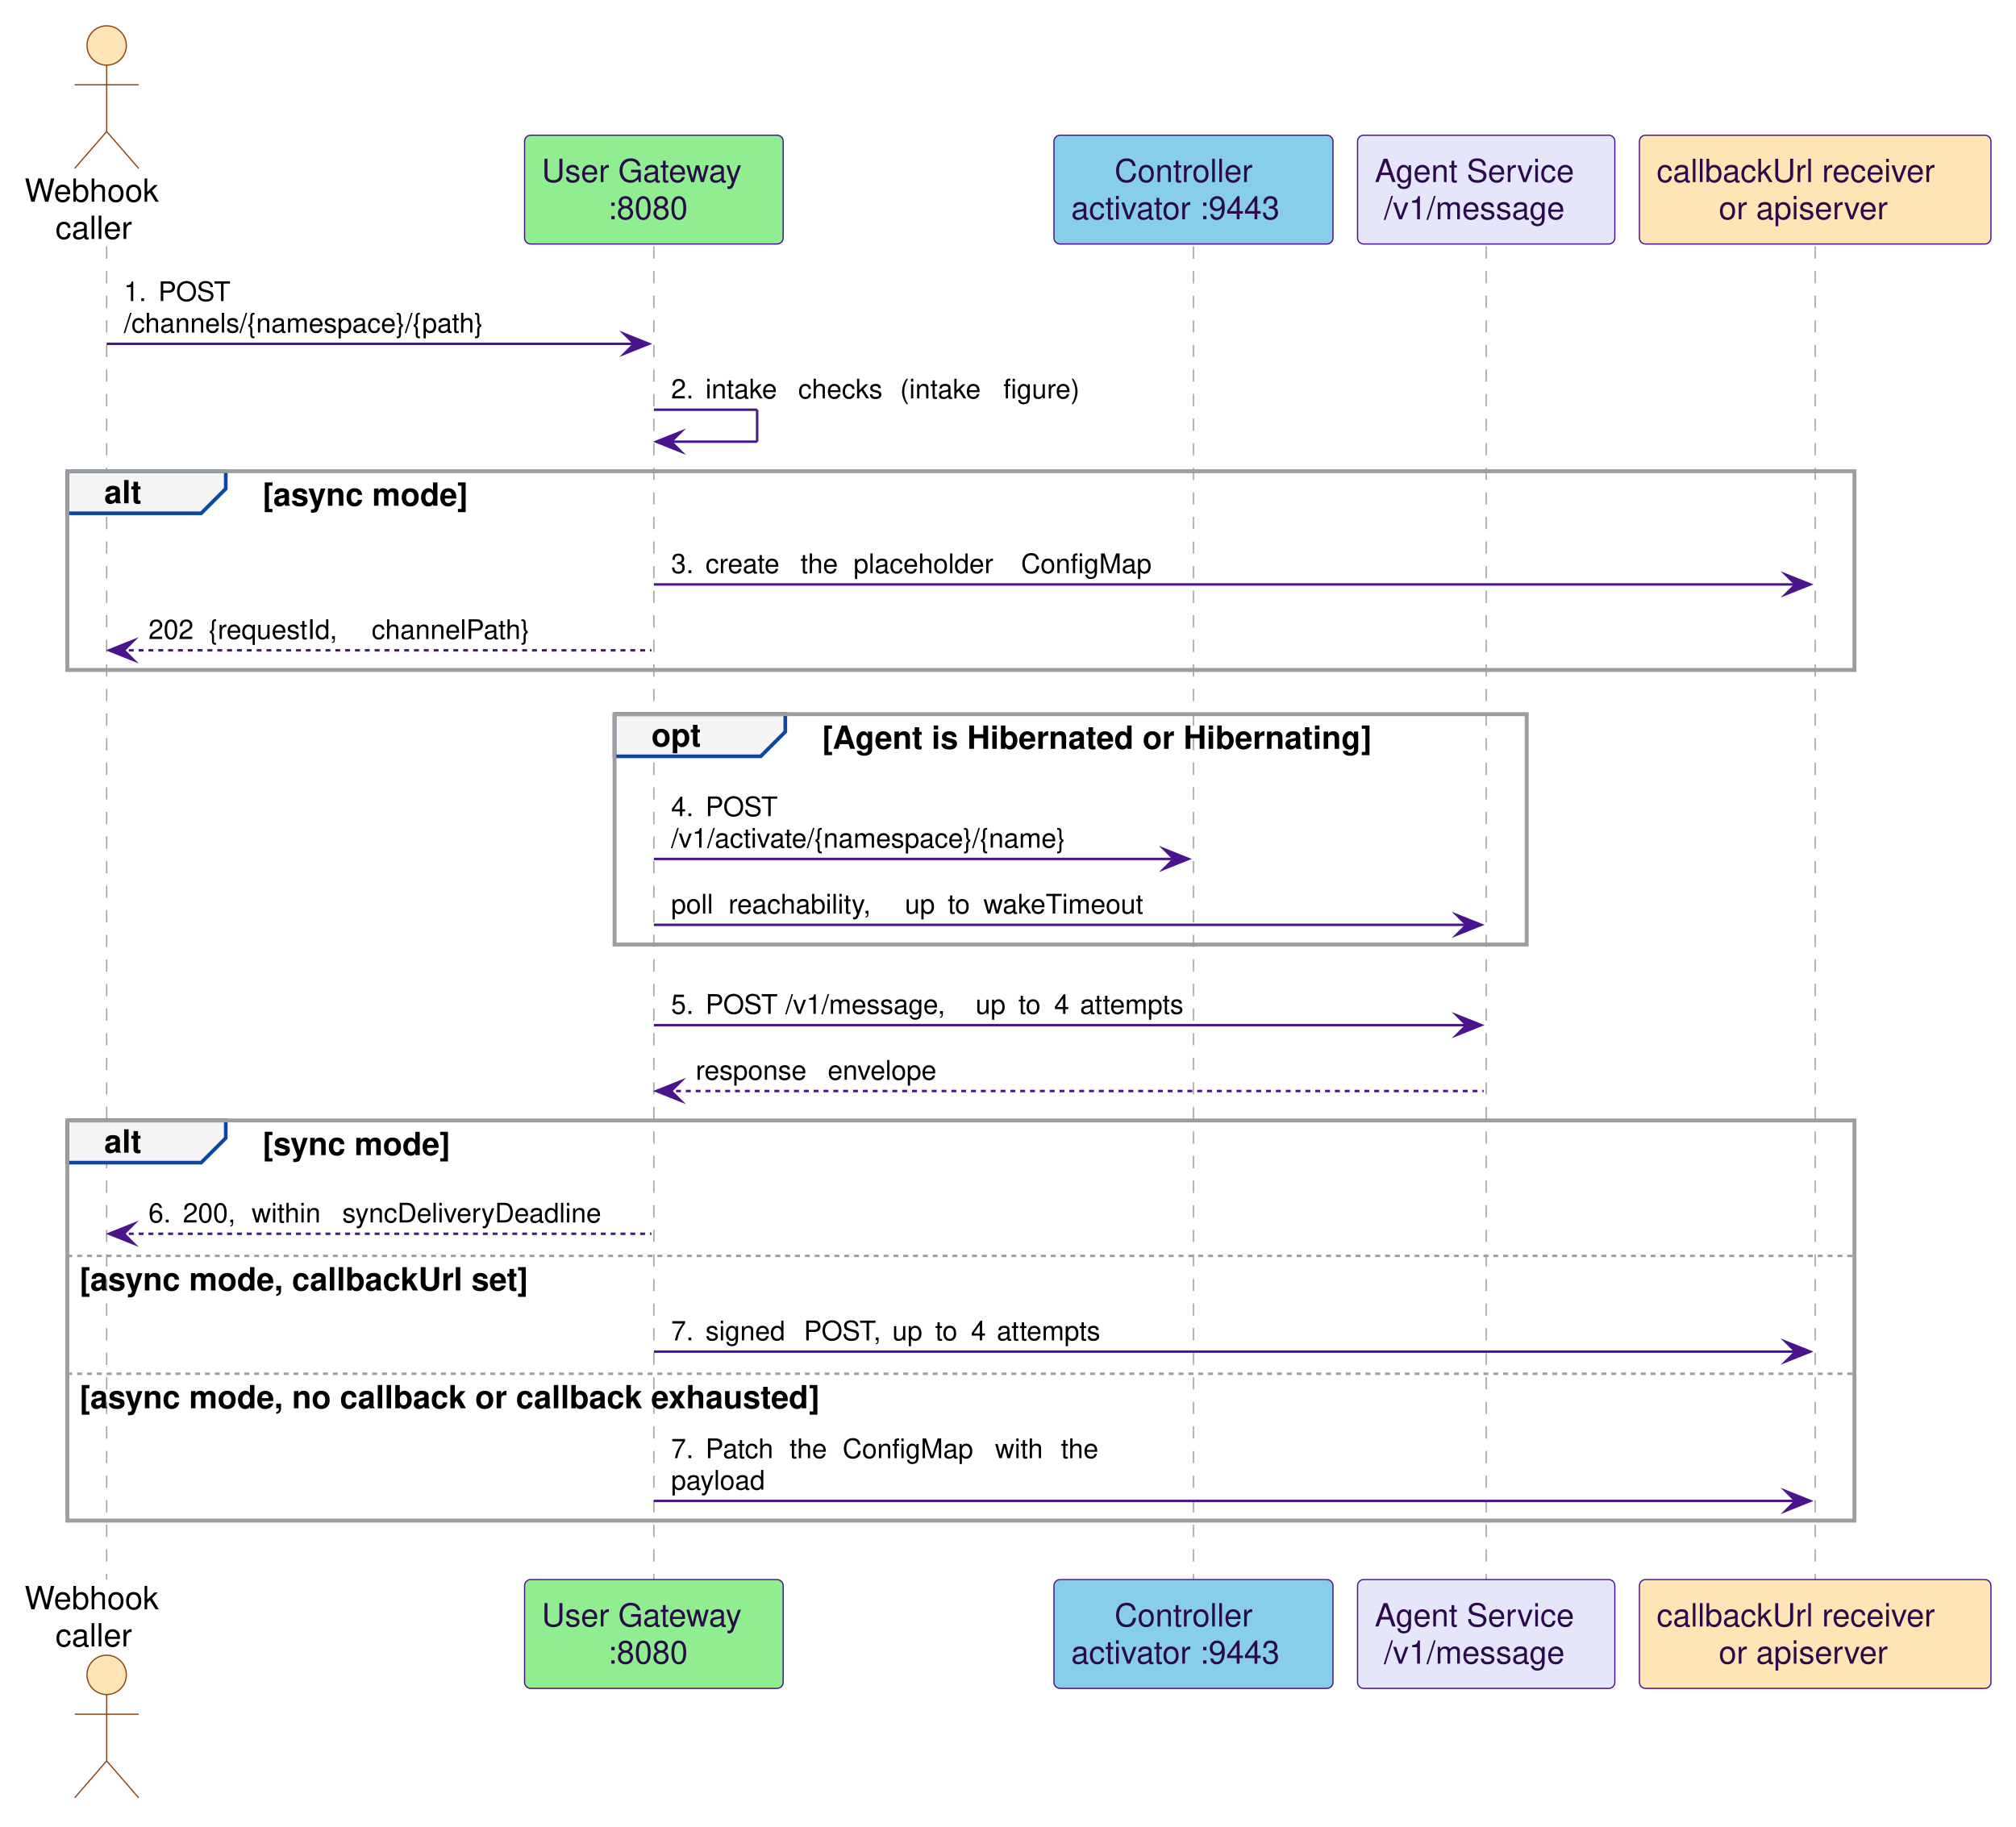
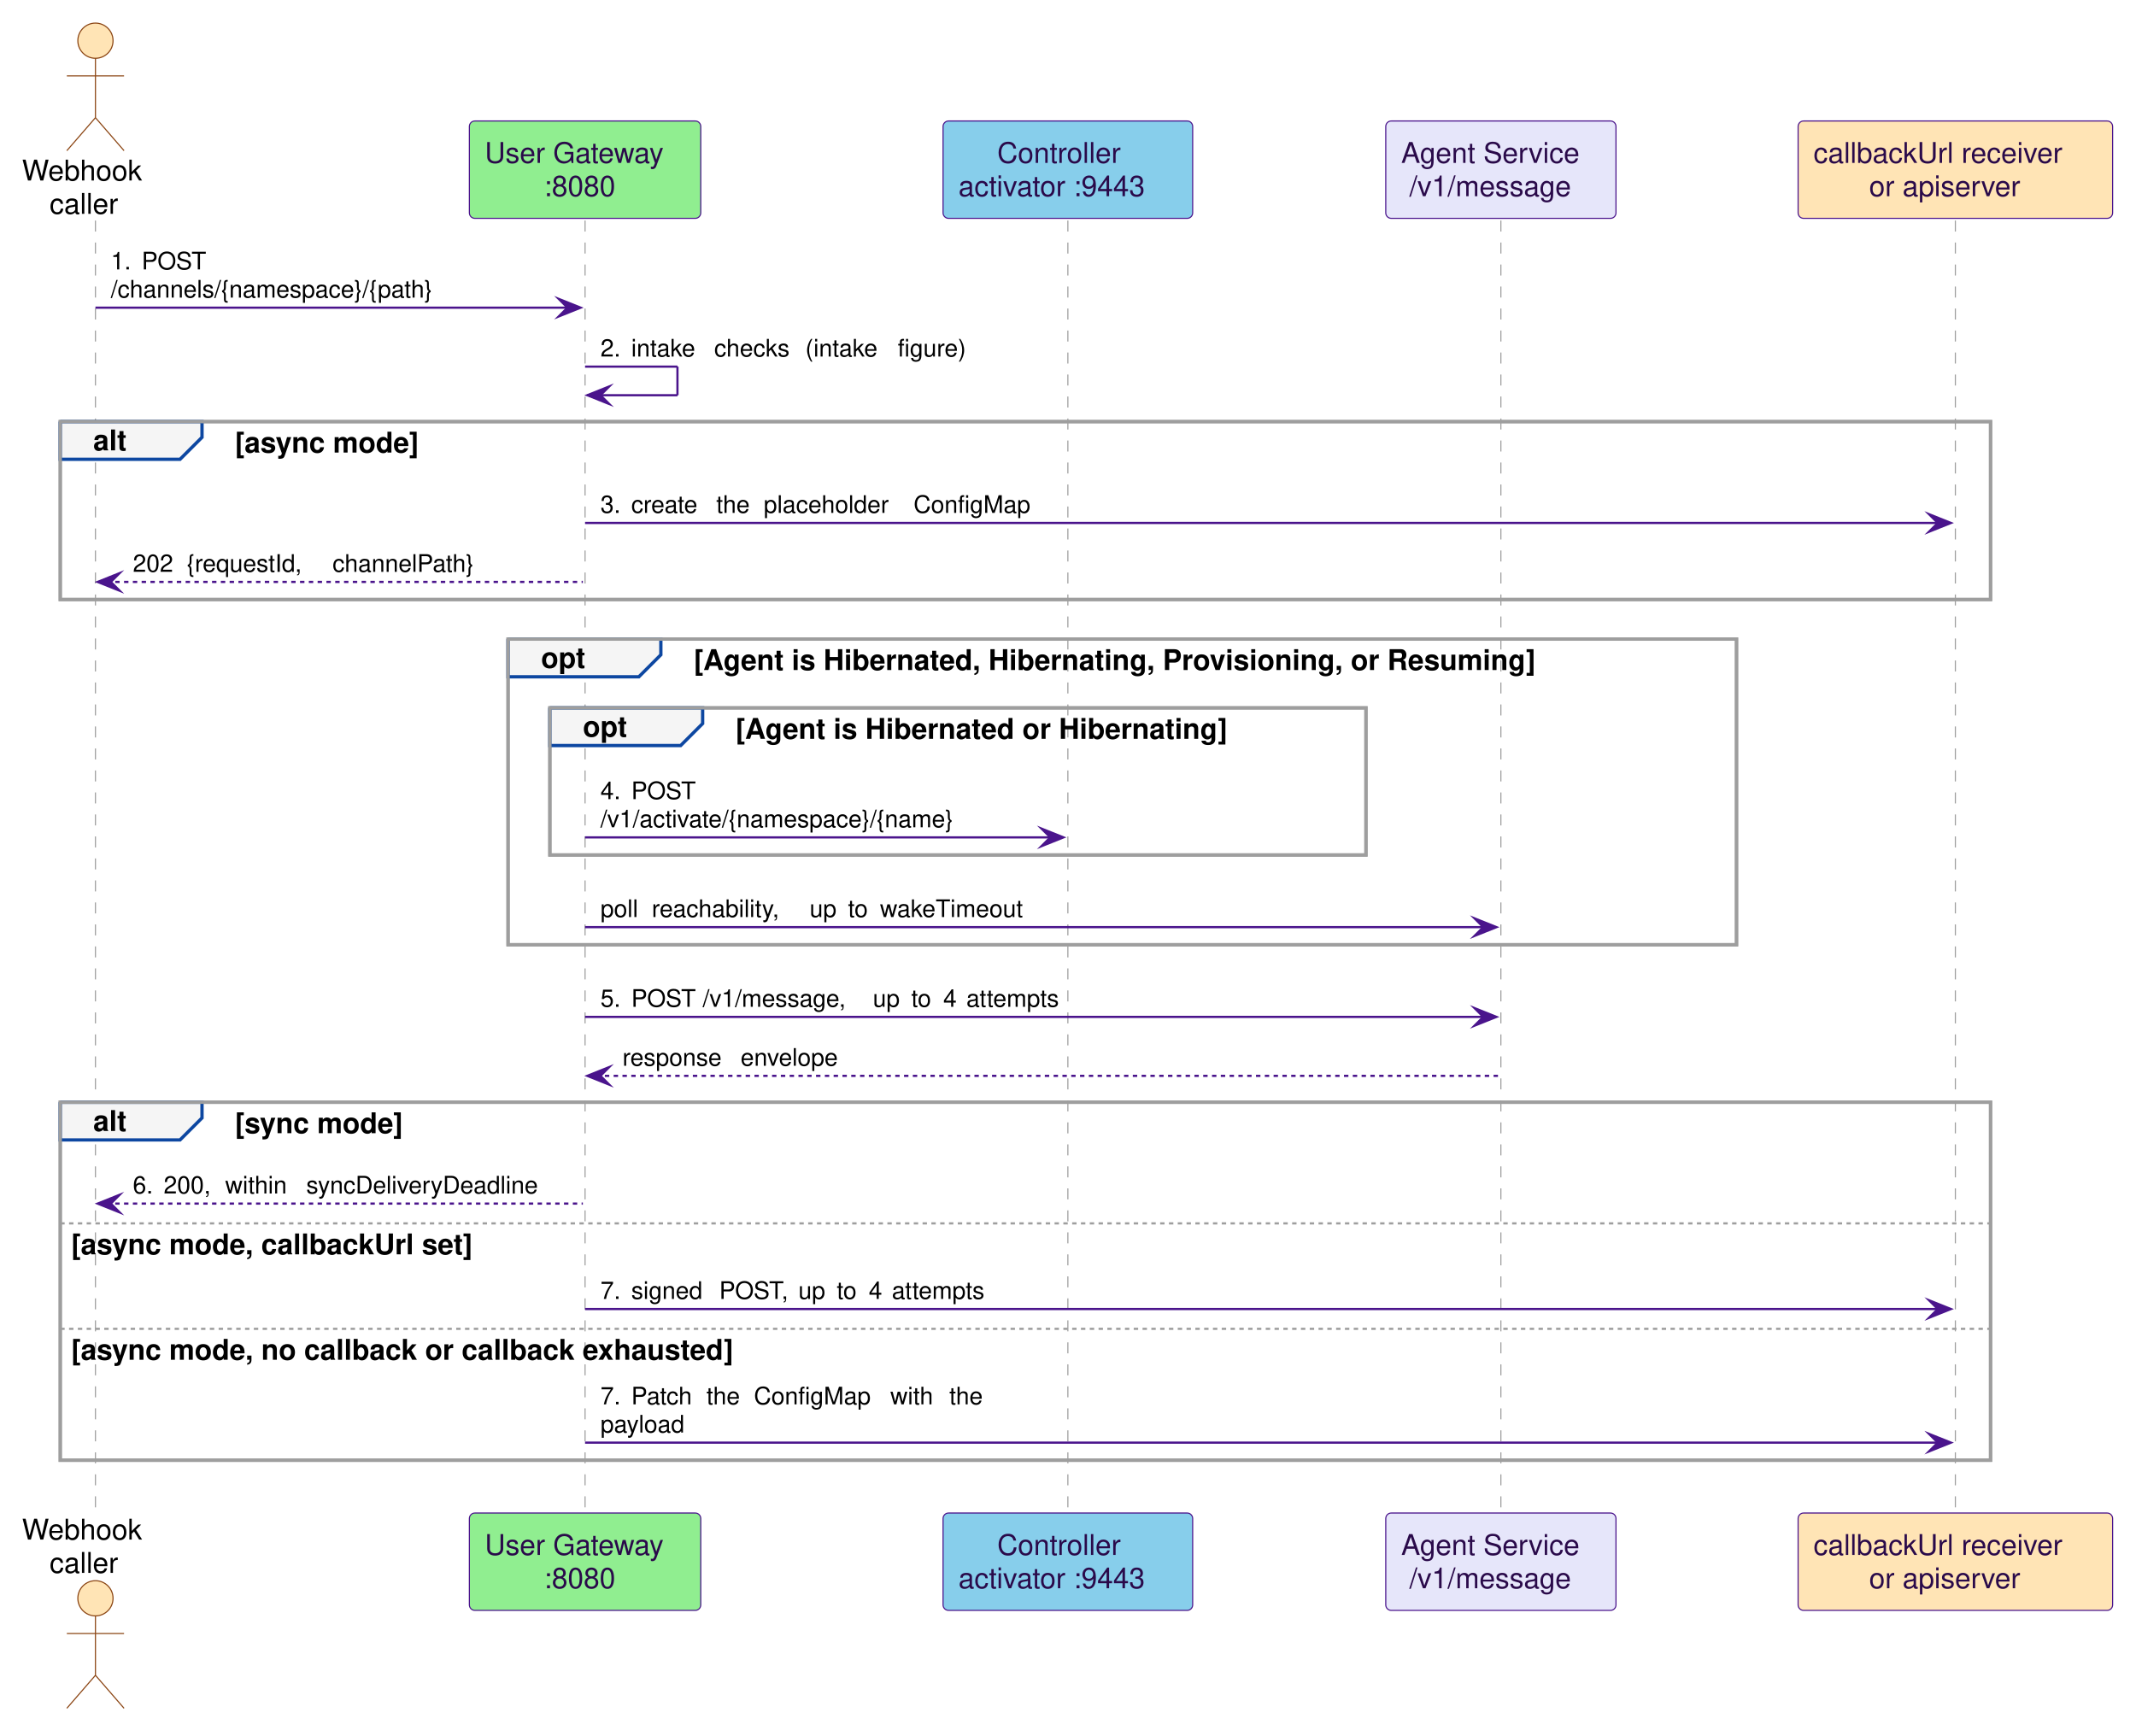
- <svg xmlns="http://www.w3.org/2000/svg" version="1.1" data-diagram-type="SEQUENCE" style="width:820px;height:743px;" width="820px" height="743px" viewBox="0 0 820 743" zoomAndPan="magnify" preserveAspectRatio="none" contentStyleType="text/css">
+ <svg xmlns="http://www.w3.org/2000/svg" version="1.1" data-diagram-type="SEQUENCE" style="width:971px;height:789px;" width="971px" height="789px" viewBox="0 0 971 789" zoomAndPan="magnify" preserveAspectRatio="none" contentStyleType="text/css">
  <defs />
  <g font-family="sans-serif" lengthAdjust="spacing">
-     <rect x="27.389" y="191.68" width="726.93" height="80.875" fill="none" style="stroke:#9E9E9E;stroke-width:1.5;" />
-     <rect x="249.964" y="290.555" width="370.988" height="93.68" fill="none" style="stroke:#9E9E9E;stroke-width:1.5;" />
-     <rect x="27.389" y="455.844" width="726.93" height="162.75" fill="none" style="stroke:#9E9E9E;stroke-width:1.5;" />
+     <rect x="27.389" y="191.68" width="877.495" height="80.875" fill="none" style="stroke:#9E9E9E;stroke-width:1.5;" />
+     <rect x="230.964" y="290.555" width="558.435" height="138.945" fill="none" style="stroke:#9E9E9E;stroke-width:1.5;" />
+     <rect x="249.964" y="321.82" width="370.988" height="66.875" fill="none" style="stroke:#9E9E9E;stroke-width:1.5;" />
+     <rect x="27.389" y="501.109" width="877.495" height="162.75" fill="none" style="stroke:#9E9E9E;stroke-width:1.5;" />
    <g>
-       <rect x="39.889" y="100.266" width="8" height="542.328" fill="#000" fill-opacity="0" />
-       <line x1="43.389" y1="100.266" x2="43.389" y2="642.594" style="stroke:#9E9E9E;stroke-width:0.5;stroke-dasharray:5,5;" />
+       <rect x="39.889" y="100.266" width="8" height="587.594" fill="#000" fill-opacity="0" />
+       <line x1="43.389" y1="100.266" x2="43.389" y2="687.859" style="stroke:#9E9E9E;stroke-width:0.5;stroke-dasharray:5,5;" />
    </g>
    <g>
-       <rect x="262.464" y="100.266" width="8" height="542.328" fill="#000" fill-opacity="0" />
-       <line x1="265.964" y1="100.266" x2="265.964" y2="642.594" style="stroke:#9E9E9E;stroke-width:0.5;stroke-dasharray:5,5;" />
+       <rect x="262.464" y="100.266" width="8" height="587.594" fill="#000" fill-opacity="0" />
+       <line x1="265.964" y1="100.266" x2="265.964" y2="687.859" style="stroke:#9E9E9E;stroke-width:0.5;stroke-dasharray:5,5;" />
    </g>
    <g>
-       <rect x="481.94" y="100.266" width="8" height="542.328" fill="#000" fill-opacity="0" />
-       <line x1="485.44" y1="100.266" x2="485.44" y2="642.594" style="stroke:#9E9E9E;stroke-width:0.5;stroke-dasharray:5,5;" />
+       <rect x="481.94" y="100.266" width="8" height="587.594" fill="#000" fill-opacity="0" />
+       <line x1="485.44" y1="100.266" x2="485.44" y2="687.859" style="stroke:#9E9E9E;stroke-width:0.5;stroke-dasharray:5,5;" />
    </g>
    <g>
-       <rect x="601.005" y="100.266" width="8" height="542.328" fill="#000" fill-opacity="0" />
-       <line x1="604.505" y1="100.266" x2="604.505" y2="642.594" style="stroke:#9E9E9E;stroke-width:0.5;stroke-dasharray:5,5;" />
+       <rect x="678.781" y="100.266" width="8" height="587.594" fill="#000" fill-opacity="0" />
+       <line x1="682.281" y1="100.266" x2="682.281" y2="687.859" style="stroke:#9E9E9E;stroke-width:0.5;stroke-dasharray:5,5;" />
    </g>
    <g>
-       <rect x="734.82" y="100.266" width="8" height="542.328" fill="#000" fill-opacity="0" />
-       <line x1="738.32" y1="100.266" x2="738.32" y2="642.594" style="stroke:#9E9E9E;stroke-width:0.5;stroke-dasharray:5,5;" />
+       <rect x="885.385" y="100.266" width="8" height="587.594" fill="#000" fill-opacity="0" />
+       <line x1="888.885" y1="100.266" x2="888.885" y2="687.859" style="stroke:#9E9E9E;stroke-width:0.5;stroke-dasharray:5,5;" />
    </g>
    <text x="10" y="82.067" fill="#000" font-size="13" textLength="60.779" font-family="Helvetica">Webhook</text>
    <text x="22.549" y="97.2" fill="#000" font-size="13" textLength="35.68" font-family="Helvetica">caller</text>
    <ellipse cx="43.389" cy="18.5" rx="8" ry="8" fill="#FFE4B5" style="stroke:#8B4513;stroke-width:0.5;" />
    <path d="M43.389,26.5 L43.389,53.5 M30.389,34.5 L56.389,34.5 M43.389,53.5 L30.389,68.5 M43.389,53.5 L56.389,68.5" style="stroke:#8B4513;stroke-width:0.5;" fill="none" />
    <rect x="213.369" y="55" width="105.19" height="44.266" fill="#90EE90" style="stroke:#4A148C;stroke-width:0.5;" rx="2.5" ry="2.5" />
    <text x="220.369" y="74.067" fill="#2A0A4A" font-size="13" textLength="91.19" font-family="Helvetica">User Gateway</text>
    <text x="247.232" y="89.2" fill="#2A0A4A" font-size="13" textLength="37.464" font-family="Helvetica">:8080</text>
    <rect x="428.703" y="55" width="113.474" height="44.266" fill="#87CEEB" style="stroke:#4A148C;stroke-width:0.5;" rx="2.5" ry="2.5" />
    <text x="453.324" y="74.067" fill="#2A0A4A" font-size="13" textLength="64.232" font-family="Helvetica">Controller</text>
    <text x="435.703" y="89.2" fill="#2A0A4A" font-size="13" textLength="99.474" font-family="Helvetica">activator :9443</text>
-     <rect x="552.177" y="55" width="104.657" height="44.266" fill="#E6E6FA" style="stroke:#4A148C;stroke-width:0.5;" rx="2.5" ry="2.5" />
-     <text x="559.177" y="74.067" fill="#2A0A4A" font-size="13" textLength="90.657" font-family="Helvetica">Agent Service</text>
-     <text x="562.931" y="89.2" fill="#2A0A4A" font-size="13" textLength="83.148" font-family="Helvetica">/v1/message</text>
-     <rect x="666.834" y="55" width="142.972" height="44.266" fill="#FFE4B5" style="stroke:#4A148C;stroke-width:0.5;" rx="2.5" ry="2.5" />
-     <text x="673.834" y="74.067" fill="#2A0A4A" font-size="13" textLength="128.972" font-family="Helvetica">callbackUrl receiver</text>
-     <text x="699.114" y="89.2" fill="#2A0A4A" font-size="13" textLength="78.413" font-family="Helvetica">or apiserver</text>
-     <text x="10" y="654.661" fill="#000" font-size="13" textLength="60.779" font-family="Helvetica">Webhook</text>
-     <text x="22.549" y="669.793" fill="#000" font-size="13" textLength="35.68" font-family="Helvetica">caller</text>
-     <ellipse cx="43.389" cy="681.359" rx="8" ry="8" fill="#FFE4B5" style="stroke:#8B4513;stroke-width:0.5;" />
-     <path d="M43.389,689.359 L43.389,716.359 M30.389,697.359 L56.389,697.359 M43.389,716.359 L30.389,731.359 M43.389,716.359 L56.389,731.359" style="stroke:#8B4513;stroke-width:0.5;" fill="none" />
-     <rect x="213.369" y="642.594" width="105.19" height="44.266" fill="#90EE90" style="stroke:#4A148C;stroke-width:0.5;" rx="2.5" ry="2.5" />
-     <text x="220.369" y="661.661" fill="#2A0A4A" font-size="13" textLength="91.19" font-family="Helvetica">User Gateway</text>
-     <text x="247.232" y="676.793" fill="#2A0A4A" font-size="13" textLength="37.464" font-family="Helvetica">:8080</text>
-     <rect x="428.703" y="642.594" width="113.474" height="44.266" fill="#87CEEB" style="stroke:#4A148C;stroke-width:0.5;" rx="2.5" ry="2.5" />
-     <text x="453.324" y="661.661" fill="#2A0A4A" font-size="13" textLength="64.232" font-family="Helvetica">Controller</text>
-     <text x="435.703" y="676.793" fill="#2A0A4A" font-size="13" textLength="99.474" font-family="Helvetica">activator :9443</text>
-     <rect x="552.177" y="642.594" width="104.657" height="44.266" fill="#E6E6FA" style="stroke:#4A148C;stroke-width:0.5;" rx="2.5" ry="2.5" />
-     <text x="559.177" y="661.661" fill="#2A0A4A" font-size="13" textLength="90.657" font-family="Helvetica">Agent Service</text>
-     <text x="562.931" y="676.793" fill="#2A0A4A" font-size="13" textLength="83.148" font-family="Helvetica">/v1/message</text>
-     <rect x="666.834" y="642.594" width="142.972" height="44.266" fill="#FFE4B5" style="stroke:#4A148C;stroke-width:0.5;" rx="2.5" ry="2.5" />
-     <text x="673.834" y="661.661" fill="#2A0A4A" font-size="13" textLength="128.972" font-family="Helvetica">callbackUrl receiver</text>
-     <text x="699.114" y="676.793" fill="#2A0A4A" font-size="13" textLength="78.413" font-family="Helvetica">or apiserver</text>
+     <rect x="629.952" y="55" width="104.657" height="44.266" fill="#E6E6FA" style="stroke:#4A148C;stroke-width:0.5;" rx="2.5" ry="2.5" />
+     <text x="636.952" y="74.067" fill="#2A0A4A" font-size="13" textLength="90.657" font-family="Helvetica">Agent Service</text>
+     <text x="640.707" y="89.2" fill="#2A0A4A" font-size="13" textLength="83.148" font-family="Helvetica">/v1/message</text>
+     <rect x="817.399" y="55" width="142.972" height="44.266" fill="#FFE4B5" style="stroke:#4A148C;stroke-width:0.5;" rx="2.5" ry="2.5" />
+     <text x="824.399" y="74.067" fill="#2A0A4A" font-size="13" textLength="128.972" font-family="Helvetica">callbackUrl receiver</text>
+     <text x="849.678" y="89.2" fill="#2A0A4A" font-size="13" textLength="78.413" font-family="Helvetica">or apiserver</text>
+     <text x="10" y="699.926" fill="#000" font-size="13" textLength="60.779" font-family="Helvetica">Webhook</text>
+     <text x="22.549" y="715.059" fill="#000" font-size="13" textLength="35.68" font-family="Helvetica">caller</text>
+     <ellipse cx="43.389" cy="726.625" rx="8" ry="8" fill="#FFE4B5" style="stroke:#8B4513;stroke-width:0.5;" />
+     <path d="M43.389,734.625 L43.389,761.625 M30.389,742.625 L56.389,742.625 M43.389,761.625 L30.389,776.625 M43.389,761.625 L56.389,776.625" style="stroke:#8B4513;stroke-width:0.5;" fill="none" />
+     <rect x="213.369" y="687.859" width="105.19" height="44.266" fill="#90EE90" style="stroke:#4A148C;stroke-width:0.5;" rx="2.5" ry="2.5" />
+     <text x="220.369" y="706.926" fill="#2A0A4A" font-size="13" textLength="91.19" font-family="Helvetica">User Gateway</text>
+     <text x="247.232" y="722.059" fill="#2A0A4A" font-size="13" textLength="37.464" font-family="Helvetica">:8080</text>
+     <rect x="428.703" y="687.859" width="113.474" height="44.266" fill="#87CEEB" style="stroke:#4A148C;stroke-width:0.5;" rx="2.5" ry="2.5" />
+     <text x="453.324" y="706.926" fill="#2A0A4A" font-size="13" textLength="64.232" font-family="Helvetica">Controller</text>
+     <text x="435.703" y="722.059" fill="#2A0A4A" font-size="13" textLength="99.474" font-family="Helvetica">activator :9443</text>
+     <rect x="629.952" y="687.859" width="104.657" height="44.266" fill="#E6E6FA" style="stroke:#4A148C;stroke-width:0.5;" rx="2.5" ry="2.5" />
+     <text x="636.952" y="706.926" fill="#2A0A4A" font-size="13" textLength="90.657" font-family="Helvetica">Agent Service</text>
+     <text x="640.707" y="722.059" fill="#2A0A4A" font-size="13" textLength="83.148" font-family="Helvetica">/v1/message</text>
+     <rect x="817.399" y="687.859" width="142.972" height="44.266" fill="#FFE4B5" style="stroke:#4A148C;stroke-width:0.5;" rx="2.5" ry="2.5" />
+     <text x="824.399" y="706.926" fill="#2A0A4A" font-size="13" textLength="128.972" font-family="Helvetica">callbackUrl receiver</text>
+     <text x="849.678" y="722.059" fill="#2A0A4A" font-size="13" textLength="78.413" font-family="Helvetica">or apiserver</text>
    <polygon points="253.964,135.875,263.964,139.875,253.964,143.875,257.964,139.875" fill="#4A148C" style="stroke:#4A148C;stroke-width:1;stroke-linejoin:miter;stroke-miterlimit:10;" />
    <line x1="43.389" y1="139.875" x2="259.964" y2="139.875" style="stroke:#4A148C;stroke-width:1;" />
    <text x="50.389" y="122.476" fill="#000" font-size="11" textLength="10.495" font-family="Helvetica">1.</text>
    <text x="60.885" y="122.476" fill="#000" font-size="11" font-family="Helvetica"> </text>
    <text x="64.381" y="122.476" fill="#000" font-size="11" textLength="28.993" font-family="Helvetica">POST</text>
    <text x="50.389" y="135.281" fill="#000" font-size="11" textLength="176.843" font-family="Helvetica">/channels/{namespace}/{path}</text>
    <line x1="265.964" y1="166.68" x2="307.964" y2="166.68" style="stroke:#4A148C;stroke-width:1;" />
    <line x1="307.964" y1="166.68" x2="307.964" y2="179.68" style="stroke:#4A148C;stroke-width:1;" />
    <line x1="266.964" y1="179.68" x2="307.964" y2="179.68" style="stroke:#4A148C;stroke-width:1;" />
    <polygon points="276.964,175.68,266.964,179.68,276.964,183.68,272.964,179.68" fill="#4A148C" style="stroke:#4A148C;stroke-width:1;stroke-linejoin:miter;stroke-miterlimit:10;" />
    <text x="272.964" y="162.085" fill="#000" font-size="11" textLength="10.495" font-family="Helvetica">2.</text>
    <text x="283.459" y="162.085" fill="#000" font-size="11" font-family="Helvetica"> </text>
    <text x="286.956" y="162.085" fill="#000" font-size="11" textLength="34.219" font-family="Helvetica">intake</text>
    <text x="321.175" y="162.085" fill="#000" font-size="11" font-family="Helvetica"> </text>
    <text x="324.672" y="162.085" fill="#000" font-size="11" textLength="37.936" font-family="Helvetica">checks</text>
    <text x="362.608" y="162.085" fill="#000" font-size="11" font-family="Helvetica"> </text>
    <text x="366.104" y="162.085" fill="#000" font-size="11" textLength="38.511" font-family="Helvetica">(intake</text>
    <text x="404.615" y="162.085" fill="#000" font-size="11" font-family="Helvetica"> </text>
    <text x="408.112" y="162.085" fill="#000" font-size="11" textLength="36.464" font-family="Helvetica">figure)</text>
    <path d="M27.389,191.68 L91.832,191.68 L91.832,198.813 L81.832,208.813 L27.389,208.813 L27.389,191.68" style="stroke:#0D47A1;stroke-width:1.5;" fill="#F5F5F5" />
-     <rect x="27.389" y="191.68" width="726.93" height="80.875" fill="none" style="stroke:#9E9E9E;stroke-width:1.5;" />
+     <rect x="27.389" y="191.68" width="877.495" height="80.875" fill="none" style="stroke:#9E9E9E;stroke-width:1.5;" />
    <text x="42.389" y="204.747" fill="#000" font-size="13" textLength="19.443" font-weight="700" font-family="Helvetica">alt</text>
    <text x="106.832" y="205.747" fill="#000" font-size="13" textLength="98.954" font-weight="700" font-family="Helvetica">[async mode]</text>
-     <polygon points="726.32,233.75,736.32,237.75,726.32,241.75,730.32,237.75" fill="#4A148C" style="stroke:#4A148C;stroke-width:1;stroke-linejoin:miter;stroke-miterlimit:10;" />
-     <line x1="265.964" y1="237.75" x2="732.32" y2="237.75" style="stroke:#4A148C;stroke-width:1;" />
+     <polygon points="876.885,233.75,886.885,237.75,876.885,241.75,880.885,237.75" fill="#4A148C" style="stroke:#4A148C;stroke-width:1;stroke-linejoin:miter;stroke-miterlimit:10;" />
+     <line x1="265.964" y1="237.75" x2="882.885" y2="237.75" style="stroke:#4A148C;stroke-width:1;" />
    <text x="272.964" y="233.156" fill="#000" font-size="11" textLength="10.495" font-family="Helvetica">3.</text>
    <text x="283.459" y="233.156" fill="#000" font-size="11" font-family="Helvetica"> </text>
    <text x="286.956" y="233.156" fill="#000" font-size="11" textLength="35.159" font-family="Helvetica">create</text>
    <text x="322.115" y="233.156" fill="#000" font-size="11" font-family="Helvetica"> </text>
    <text x="325.612" y="233.156" fill="#000" font-size="11" textLength="18.052" font-family="Helvetica">the</text>
    <text x="343.664" y="233.156" fill="#000" font-size="11" font-family="Helvetica"> </text>
    <text x="347.16" y="233.156" fill="#000" font-size="11" textLength="64.625" font-family="Helvetica">placeholder</text>
    <text x="411.785" y="233.156" fill="#000" font-size="11" font-family="Helvetica"> </text>
    <text x="415.282" y="233.156" fill="#000" font-size="11" textLength="58.507" font-family="Helvetica">ConfigMap</text>
    <polygon points="54.389,260.555,44.389,264.555,54.389,268.555,50.389,264.555" fill="#4A148C" style="stroke:#4A148C;stroke-width:1;stroke-linejoin:miter;stroke-miterlimit:10;" />
    <line x1="48.389" y1="264.555" x2="264.964" y2="264.555" style="stroke:#4A148C;stroke-width:1;stroke-dasharray:2,2;" />
    <text x="60.389" y="259.96" fill="#000" font-size="11" textLength="20.996" font-family="Helvetica">202</text>
    <text x="81.385" y="259.96" fill="#000" font-size="11" font-family="Helvetica"> </text>
    <text x="84.882" y="259.96" fill="#000" font-size="11" textLength="62.777" font-family="Helvetica">{requestId,</text>
    <text x="147.659" y="259.96" fill="#000" font-size="11" font-family="Helvetica"> </text>
    <text x="151.156" y="259.96" fill="#000" font-size="11" textLength="75.185" font-family="Helvetica">channelPath}</text>
-     <path d="M249.964,290.555 L319.415,290.555 L319.415,297.688 L309.415,307.688 L249.964,307.688 L249.964,290.555" style="stroke:#0D47A1;stroke-width:1.5;" fill="#F5F5F5" />
-     <rect x="249.964" y="290.555" width="370.988" height="93.68" fill="none" style="stroke:#9E9E9E;stroke-width:1.5;" />
-     <text x="264.964" y="303.622" fill="#000" font-size="13" textLength="24.451" font-weight="700" font-family="Helvetica">opt</text>
-     <text x="334.415" y="304.622" fill="#000" font-size="13" textLength="270.537" font-weight="700" font-family="Helvetica">[Agent is Hibernated or Hibernating]</text>
-     <polygon points="473.44,345.43,483.44,349.43,473.44,353.43,477.44,349.43" fill="#4A148C" style="stroke:#4A148C;stroke-width:1;stroke-linejoin:miter;stroke-miterlimit:10;" />
-     <line x1="265.964" y1="349.43" x2="479.44" y2="349.43" style="stroke:#4A148C;stroke-width:1;" />
-     <text x="272.964" y="332.031" fill="#000" font-size="11" textLength="10.495" font-family="Helvetica">4.</text>
-     <text x="283.459" y="332.031" fill="#000" font-size="11" font-family="Helvetica"> </text>
-     <text x="286.956" y="332.031" fill="#000" font-size="11" textLength="28.993" font-family="Helvetica">POST</text>
-     <text x="272.964" y="344.835" fill="#000" font-size="11" textLength="195.476" font-family="Helvetica">/v1/activate/{namespace}/{name}</text>
-     <polygon points="592.505,372.234,602.505,376.234,592.505,380.234,596.505,376.234" fill="#4A148C" style="stroke:#4A148C;stroke-width:1;stroke-linejoin:miter;stroke-miterlimit:10;" />
-     <line x1="265.964" y1="376.234" x2="598.505" y2="376.234" style="stroke:#4A148C;stroke-width:1;" />
-     <text x="272.964" y="371.64" fill="#000" font-size="11" textLength="19.825" font-family="Helvetica">poll</text>
-     <text x="292.789" y="371.64" fill="#000" font-size="11" font-family="Helvetica"> </text>
-     <text x="296.285" y="371.64" fill="#000" font-size="11" textLength="68.261" font-family="Helvetica">reachability,</text>
-     <text x="364.547" y="371.64" fill="#000" font-size="11" font-family="Helvetica"> </text>
-     <text x="368.043" y="371.64" fill="#000" font-size="11" textLength="13.954" font-family="Helvetica">up</text>
-     <text x="381.997" y="371.64" fill="#000" font-size="11" font-family="Helvetica"> </text>
-     <text x="385.494" y="371.64" fill="#000" font-size="11" textLength="11.043" font-family="Helvetica">to</text>
-     <text x="396.537" y="371.64" fill="#000" font-size="11" font-family="Helvetica"> </text>
-     <text x="400.033" y="371.64" fill="#000" font-size="11" textLength="74.148" font-family="Helvetica">wakeTimeout</text>
-     <polygon points="592.505,413.039,602.505,417.039,592.505,421.039,596.505,417.039" fill="#4A148C" style="stroke:#4A148C;stroke-width:1;stroke-linejoin:miter;stroke-miterlimit:10;" />
-     <line x1="265.964" y1="417.039" x2="598.505" y2="417.039" style="stroke:#4A148C;stroke-width:1;" />
-     <text x="272.964" y="412.445" fill="#000" font-size="11" textLength="10.495" font-family="Helvetica">5.</text>
-     <text x="283.459" y="412.445" fill="#000" font-size="11" font-family="Helvetica"> </text>
-     <text x="286.956" y="412.445" fill="#000" font-size="11" textLength="28.993" font-family="Helvetica">POST</text>
-     <text x="315.949" y="412.445" fill="#000" font-size="11" font-family="Helvetica"> </text>
-     <text x="319.446" y="412.445" fill="#000" font-size="11" textLength="73.853" font-family="Helvetica">/v1/message,</text>
-     <text x="393.298" y="412.445" fill="#000" font-size="11" font-family="Helvetica"> </text>
-     <text x="396.795" y="412.445" fill="#000" font-size="11" textLength="13.954" font-family="Helvetica">up</text>
-     <text x="410.749" y="412.445" fill="#000" font-size="11" font-family="Helvetica"> </text>
-     <text x="414.245" y="412.445" fill="#000" font-size="11" textLength="11.043" font-family="Helvetica">to</text>
-     <text x="425.288" y="412.445" fill="#000" font-size="11" font-family="Helvetica"> </text>
-     <text x="428.785" y="412.445" fill="#000" font-size="11" font-family="Helvetica">4</text>
-     <text x="435.783" y="412.445" fill="#000" font-size="11" font-family="Helvetica"> </text>
-     <text x="439.28" y="412.445" fill="#000" font-size="11" textLength="49.876" font-family="Helvetica">attempts</text>
-     <polygon points="276.964,439.844,266.964,443.844,276.964,447.844,272.964,443.844" fill="#4A148C" style="stroke:#4A148C;stroke-width:1;stroke-linejoin:miter;stroke-miterlimit:10;" />
-     <line x1="270.964" y1="443.844" x2="603.505" y2="443.844" style="stroke:#4A148C;stroke-width:1;stroke-dasharray:2,2;" />
-     <text x="282.964" y="439.25" fill="#000" font-size="11" textLength="50.204" font-family="Helvetica">response</text>
-     <text x="333.168" y="439.25" fill="#000" font-size="11" font-family="Helvetica"> </text>
-     <text x="336.664" y="439.25" fill="#000" font-size="11" textLength="50.553" font-family="Helvetica">envelope</text>
-     <path d="M27.389,455.844 L91.832,455.844 L91.832,462.977 L81.832,472.977 L27.389,472.977 L27.389,455.844" style="stroke:#0D47A1;stroke-width:1.5;" fill="#F5F5F5" />
-     <rect x="27.389" y="455.844" width="726.93" height="162.75" fill="none" style="stroke:#9E9E9E;stroke-width:1.5;" />
-     <text x="42.389" y="468.911" fill="#000" font-size="13" textLength="19.443" font-weight="700" font-family="Helvetica">alt</text>
-     <text x="106.832" y="469.911" fill="#000" font-size="13" textLength="90.181" font-weight="700" font-family="Helvetica">[sync mode]</text>
-     <polygon points="54.389,497.914,44.389,501.914,54.389,505.914,50.389,501.914" fill="#4A148C" style="stroke:#4A148C;stroke-width:1;stroke-linejoin:miter;stroke-miterlimit:10;" />
-     <line x1="48.389" y1="501.914" x2="264.964" y2="501.914" style="stroke:#4A148C;stroke-width:1;stroke-dasharray:2,2;" />
-     <text x="60.389" y="497.32" fill="#000" font-size="11" textLength="10.495" font-family="Helvetica">6.</text>
-     <text x="70.885" y="497.32" fill="#000" font-size="11" font-family="Helvetica"> </text>
-     <text x="74.381" y="497.32" fill="#000" font-size="11" textLength="24.492" font-family="Helvetica">200,</text>
-     <text x="98.873" y="497.32" fill="#000" font-size="11" font-family="Helvetica"> </text>
-     <text x="102.37" y="497.32" fill="#000" font-size="11" textLength="33.365" font-family="Helvetica">within</text>
-     <text x="135.735" y="497.32" fill="#000" font-size="11" font-family="Helvetica"> </text>
-     <text x="139.232" y="497.32" fill="#000" font-size="11" textLength="119.732" font-family="Helvetica">syncDeliveryDeadline</text>
-     <line x1="27.389" y1="510.914" x2="754.32" y2="510.914" style="stroke:#9E9E9E;stroke-width:1;stroke-dasharray:2,2;" />
-     <text x="32.389" y="524.981" fill="#000" font-size="13" textLength="216.957" font-weight="700" font-family="Helvetica">[async mode, callbackUrl set]</text>
-     <polygon points="726.32,545.852,736.32,549.852,726.32,553.852,730.32,549.852" fill="#4A148C" style="stroke:#4A148C;stroke-width:1;stroke-linejoin:miter;stroke-miterlimit:10;" />
-     <line x1="265.964" y1="549.852" x2="732.32" y2="549.852" style="stroke:#4A148C;stroke-width:1;" />
-     <text x="272.964" y="545.257" fill="#000" font-size="11" textLength="10.495" font-family="Helvetica">7.</text>
-     <text x="283.459" y="545.257" fill="#000" font-size="11" font-family="Helvetica"> </text>
-     <text x="286.956" y="545.257" fill="#000" font-size="11" textLength="36.491" font-family="Helvetica">signed</text>
-     <text x="323.447" y="545.257" fill="#000" font-size="11" font-family="Helvetica"> </text>
-     <text x="326.944" y="545.257" fill="#000" font-size="11" textLength="32.49" font-family="Helvetica">POST,</text>
-     <text x="359.433" y="545.257" fill="#000" font-size="11" font-family="Helvetica"> </text>
-     <text x="362.93" y="545.257" fill="#000" font-size="11" textLength="13.954" font-family="Helvetica">up</text>
-     <text x="376.884" y="545.257" fill="#000" font-size="11" font-family="Helvetica"> </text>
-     <text x="380.381" y="545.257" fill="#000" font-size="11" textLength="11.043" font-family="Helvetica">to</text>
-     <text x="391.424" y="545.257" fill="#000" font-size="11" font-family="Helvetica"> </text>
-     <text x="394.92" y="545.257" fill="#000" font-size="11" font-family="Helvetica">4</text>
-     <text x="401.919" y="545.257" fill="#000" font-size="11" font-family="Helvetica"> </text>
-     <text x="405.415" y="545.257" fill="#000" font-size="11" textLength="49.876" font-family="Helvetica">attempts</text>
-     <line x1="27.389" y1="558.852" x2="754.32" y2="558.852" style="stroke:#9E9E9E;stroke-width:1;stroke-dasharray:2,2;" />
-     <text x="32.389" y="572.918" fill="#000" font-size="13" textLength="356.25" font-weight="700" font-family="Helvetica">[async mode, no callback or callback exhausted]</text>
-     <polygon points="726.32,606.594,736.32,610.594,726.32,614.594,730.32,610.594" fill="#4A148C" style="stroke:#4A148C;stroke-width:1;stroke-linejoin:miter;stroke-miterlimit:10;" />
-     <line x1="265.964" y1="610.594" x2="732.32" y2="610.594" style="stroke:#4A148C;stroke-width:1;" />
-     <text x="272.964" y="593.195" fill="#000" font-size="11" textLength="10.495" font-family="Helvetica">7.</text>
-     <text x="283.459" y="593.195" fill="#000" font-size="11" font-family="Helvetica"> </text>
-     <text x="286.956" y="593.195" fill="#000" font-size="11" textLength="30.707" font-family="Helvetica">Patch</text>
-     <text x="317.662" y="593.195" fill="#000" font-size="11" font-family="Helvetica"> </text>
-     <text x="321.159" y="593.195" fill="#000" font-size="11" textLength="18.052" font-family="Helvetica">the</text>
-     <text x="339.211" y="593.195" fill="#000" font-size="11" font-family="Helvetica"> </text>
-     <text x="342.708" y="593.195" fill="#000" font-size="11" textLength="58.507" font-family="Helvetica">ConfigMap</text>
-     <text x="401.215" y="593.195" fill="#000" font-size="11" font-family="Helvetica"> </text>
-     <text x="404.712" y="593.195" fill="#000" font-size="11" textLength="23.337" font-family="Helvetica">with</text>
-     <text x="428.049" y="593.195" fill="#000" font-size="11" font-family="Helvetica"> </text>
-     <text x="431.546" y="593.195" fill="#000" font-size="11" textLength="18.052" font-family="Helvetica">the</text>
-     <text x="272.964" y="606" fill="#000" font-size="11" textLength="43.742" font-family="Helvetica">payload</text>
+     <path d="M230.964,290.555 L300.415,290.555 L300.415,297.688 L290.415,307.688 L230.964,307.688 L230.964,290.555" style="stroke:#0D47A1;stroke-width:1.5;" fill="#F5F5F5" />
+     <rect x="230.964" y="290.555" width="558.435" height="138.945" fill="none" style="stroke:#9E9E9E;stroke-width:1.5;" />
+     <text x="245.964" y="303.622" fill="#000" font-size="13" textLength="24.451" font-weight="700" font-family="Helvetica">opt</text>
+     <text x="315.415" y="304.622" fill="#000" font-size="13" textLength="457.983" font-weight="700" font-family="Helvetica">[Agent is Hibernated, Hibernating, Provisioning, or Resuming]</text>
+     <path d="M249.964,321.82 L319.415,321.82 L319.415,328.953 L309.415,338.953 L249.964,338.953 L249.964,321.82" style="stroke:#0D47A1;stroke-width:1.5;" fill="#F5F5F5" />
+     <rect x="249.964" y="321.82" width="370.988" height="66.875" fill="none" style="stroke:#9E9E9E;stroke-width:1.5;" />
+     <text x="264.964" y="334.887" fill="#000" font-size="13" textLength="24.451" font-weight="700" font-family="Helvetica">opt</text>
+     <text x="334.415" y="335.887" fill="#000" font-size="13" textLength="270.537" font-weight="700" font-family="Helvetica">[Agent is Hibernated or Hibernating]</text>
+     <polygon points="473.44,376.695,483.44,380.695,473.44,384.695,477.44,380.695" fill="#4A148C" style="stroke:#4A148C;stroke-width:1;stroke-linejoin:miter;stroke-miterlimit:10;" />
+     <line x1="265.964" y1="380.695" x2="479.44" y2="380.695" style="stroke:#4A148C;stroke-width:1;" />
+     <text x="272.964" y="363.296" fill="#000" font-size="11" textLength="10.495" font-family="Helvetica">4.</text>
+     <text x="283.459" y="363.296" fill="#000" font-size="11" font-family="Helvetica"> </text>
+     <text x="286.956" y="363.296" fill="#000" font-size="11" textLength="28.993" font-family="Helvetica">POST</text>
+     <text x="272.964" y="376.101" fill="#000" font-size="11" textLength="195.476" font-family="Helvetica">/v1/activate/{namespace}/{name}</text>
+     <polygon points="670.281,417.5,680.281,421.5,670.281,425.5,674.281,421.5" fill="#4A148C" style="stroke:#4A148C;stroke-width:1;stroke-linejoin:miter;stroke-miterlimit:10;" />
+     <line x1="265.964" y1="421.5" x2="676.281" y2="421.5" style="stroke:#4A148C;stroke-width:1;" />
+     <text x="272.964" y="416.906" fill="#000" font-size="11" textLength="19.825" font-family="Helvetica">poll</text>
+     <text x="292.789" y="416.906" fill="#000" font-size="11" font-family="Helvetica"> </text>
+     <text x="296.285" y="416.906" fill="#000" font-size="11" textLength="68.261" font-family="Helvetica">reachability,</text>
+     <text x="364.547" y="416.906" fill="#000" font-size="11" font-family="Helvetica"> </text>
+     <text x="368.043" y="416.906" fill="#000" font-size="11" textLength="13.954" font-family="Helvetica">up</text>
+     <text x="381.997" y="416.906" fill="#000" font-size="11" font-family="Helvetica"> </text>
+     <text x="385.494" y="416.906" fill="#000" font-size="11" textLength="11.043" font-family="Helvetica">to</text>
+     <text x="396.537" y="416.906" fill="#000" font-size="11" font-family="Helvetica"> </text>
+     <text x="400.033" y="416.906" fill="#000" font-size="11" textLength="74.148" font-family="Helvetica">wakeTimeout</text>
+     <polygon points="670.281,458.305,680.281,462.305,670.281,466.305,674.281,462.305" fill="#4A148C" style="stroke:#4A148C;stroke-width:1;stroke-linejoin:miter;stroke-miterlimit:10;" />
+     <line x1="265.964" y1="462.305" x2="676.281" y2="462.305" style="stroke:#4A148C;stroke-width:1;" />
+     <text x="272.964" y="457.71" fill="#000" font-size="11" textLength="10.495" font-family="Helvetica">5.</text>
+     <text x="283.459" y="457.71" fill="#000" font-size="11" font-family="Helvetica"> </text>
+     <text x="286.956" y="457.71" fill="#000" font-size="11" textLength="28.993" font-family="Helvetica">POST</text>
+     <text x="315.949" y="457.71" fill="#000" font-size="11" font-family="Helvetica"> </text>
+     <text x="319.446" y="457.71" fill="#000" font-size="11" textLength="73.853" font-family="Helvetica">/v1/message,</text>
+     <text x="393.298" y="457.71" fill="#000" font-size="11" font-family="Helvetica"> </text>
+     <text x="396.795" y="457.71" fill="#000" font-size="11" textLength="13.954" font-family="Helvetica">up</text>
+     <text x="410.749" y="457.71" fill="#000" font-size="11" font-family="Helvetica"> </text>
+     <text x="414.245" y="457.71" fill="#000" font-size="11" textLength="11.043" font-family="Helvetica">to</text>
+     <text x="425.288" y="457.71" fill="#000" font-size="11" font-family="Helvetica"> </text>
+     <text x="428.785" y="457.71" fill="#000" font-size="11" font-family="Helvetica">4</text>
+     <text x="435.783" y="457.71" fill="#000" font-size="11" font-family="Helvetica"> </text>
+     <text x="439.28" y="457.71" fill="#000" font-size="11" textLength="49.876" font-family="Helvetica">attempts</text>
+     <polygon points="276.964,485.109,266.964,489.109,276.964,493.109,272.964,489.109" fill="#4A148C" style="stroke:#4A148C;stroke-width:1;stroke-linejoin:miter;stroke-miterlimit:10;" />
+     <line x1="270.964" y1="489.109" x2="681.281" y2="489.109" style="stroke:#4A148C;stroke-width:1;stroke-dasharray:2,2;" />
+     <text x="282.964" y="484.515" fill="#000" font-size="11" textLength="50.204" font-family="Helvetica">response</text>
+     <text x="333.168" y="484.515" fill="#000" font-size="11" font-family="Helvetica"> </text>
+     <text x="336.664" y="484.515" fill="#000" font-size="11" textLength="50.553" font-family="Helvetica">envelope</text>
+     <path d="M27.389,501.109 L91.832,501.109 L91.832,508.242 L81.832,518.242 L27.389,518.242 L27.389,501.109" style="stroke:#0D47A1;stroke-width:1.5;" fill="#F5F5F5" />
+     <rect x="27.389" y="501.109" width="877.495" height="162.75" fill="none" style="stroke:#9E9E9E;stroke-width:1.5;" />
+     <text x="42.389" y="514.176" fill="#000" font-size="13" textLength="19.443" font-weight="700" font-family="Helvetica">alt</text>
+     <text x="106.832" y="515.176" fill="#000" font-size="13" textLength="90.181" font-weight="700" font-family="Helvetica">[sync mode]</text>
+     <polygon points="54.389,543.18,44.389,547.18,54.389,551.18,50.389,547.18" fill="#4A148C" style="stroke:#4A148C;stroke-width:1;stroke-linejoin:miter;stroke-miterlimit:10;" />
+     <line x1="48.389" y1="547.18" x2="264.964" y2="547.18" style="stroke:#4A148C;stroke-width:1;stroke-dasharray:2,2;" />
+     <text x="60.389" y="542.585" fill="#000" font-size="11" textLength="10.495" font-family="Helvetica">6.</text>
+     <text x="70.885" y="542.585" fill="#000" font-size="11" font-family="Helvetica"> </text>
+     <text x="74.381" y="542.585" fill="#000" font-size="11" textLength="24.492" font-family="Helvetica">200,</text>
+     <text x="98.873" y="542.585" fill="#000" font-size="11" font-family="Helvetica"> </text>
+     <text x="102.37" y="542.585" fill="#000" font-size="11" textLength="33.365" font-family="Helvetica">within</text>
+     <text x="135.735" y="542.585" fill="#000" font-size="11" font-family="Helvetica"> </text>
+     <text x="139.232" y="542.585" fill="#000" font-size="11" textLength="119.732" font-family="Helvetica">syncDeliveryDeadline</text>
+     <line x1="27.389" y1="556.18" x2="904.885" y2="556.18" style="stroke:#9E9E9E;stroke-width:1;stroke-dasharray:2,2;" />
+     <text x="32.389" y="570.247" fill="#000" font-size="13" textLength="216.957" font-weight="700" font-family="Helvetica">[async mode, callbackUrl set]</text>
+     <polygon points="876.885,591.117,886.885,595.117,876.885,599.117,880.885,595.117" fill="#4A148C" style="stroke:#4A148C;stroke-width:1;stroke-linejoin:miter;stroke-miterlimit:10;" />
+     <line x1="265.964" y1="595.117" x2="882.885" y2="595.117" style="stroke:#4A148C;stroke-width:1;" />
+     <text x="272.964" y="590.523" fill="#000" font-size="11" textLength="10.495" font-family="Helvetica">7.</text>
+     <text x="283.459" y="590.523" fill="#000" font-size="11" font-family="Helvetica"> </text>
+     <text x="286.956" y="590.523" fill="#000" font-size="11" textLength="36.491" font-family="Helvetica">signed</text>
+     <text x="323.447" y="590.523" fill="#000" font-size="11" font-family="Helvetica"> </text>
+     <text x="326.944" y="590.523" fill="#000" font-size="11" textLength="32.49" font-family="Helvetica">POST,</text>
+     <text x="359.433" y="590.523" fill="#000" font-size="11" font-family="Helvetica"> </text>
+     <text x="362.93" y="590.523" fill="#000" font-size="11" textLength="13.954" font-family="Helvetica">up</text>
+     <text x="376.884" y="590.523" fill="#000" font-size="11" font-family="Helvetica"> </text>
+     <text x="380.381" y="590.523" fill="#000" font-size="11" textLength="11.043" font-family="Helvetica">to</text>
+     <text x="391.424" y="590.523" fill="#000" font-size="11" font-family="Helvetica"> </text>
+     <text x="394.92" y="590.523" fill="#000" font-size="11" font-family="Helvetica">4</text>
+     <text x="401.919" y="590.523" fill="#000" font-size="11" font-family="Helvetica"> </text>
+     <text x="405.415" y="590.523" fill="#000" font-size="11" textLength="49.876" font-family="Helvetica">attempts</text>
+     <line x1="27.389" y1="604.117" x2="904.885" y2="604.117" style="stroke:#9E9E9E;stroke-width:1;stroke-dasharray:2,2;" />
+     <text x="32.389" y="618.184" fill="#000" font-size="13" textLength="356.25" font-weight="700" font-family="Helvetica">[async mode, no callback or callback exhausted]</text>
+     <polygon points="876.885,651.859,886.885,655.859,876.885,659.859,880.885,655.859" fill="#4A148C" style="stroke:#4A148C;stroke-width:1;stroke-linejoin:miter;stroke-miterlimit:10;" />
+     <line x1="265.964" y1="655.859" x2="882.885" y2="655.859" style="stroke:#4A148C;stroke-width:1;" />
+     <text x="272.964" y="638.46" fill="#000" font-size="11" textLength="10.495" font-family="Helvetica">7.</text>
+     <text x="283.459" y="638.46" fill="#000" font-size="11" font-family="Helvetica"> </text>
+     <text x="286.956" y="638.46" fill="#000" font-size="11" textLength="30.707" font-family="Helvetica">Patch</text>
+     <text x="317.662" y="638.46" fill="#000" font-size="11" font-family="Helvetica"> </text>
+     <text x="321.159" y="638.46" fill="#000" font-size="11" textLength="18.052" font-family="Helvetica">the</text>
+     <text x="339.211" y="638.46" fill="#000" font-size="11" font-family="Helvetica"> </text>
+     <text x="342.708" y="638.46" fill="#000" font-size="11" textLength="58.507" font-family="Helvetica">ConfigMap</text>
+     <text x="401.215" y="638.46" fill="#000" font-size="11" font-family="Helvetica"> </text>
+     <text x="404.712" y="638.46" fill="#000" font-size="11" textLength="23.337" font-family="Helvetica">with</text>
+     <text x="428.049" y="638.46" fill="#000" font-size="11" font-family="Helvetica"> </text>
+     <text x="431.546" y="638.46" fill="#000" font-size="11" textLength="18.052" font-family="Helvetica">the</text>
+     <text x="272.964" y="651.265" fill="#000" font-size="11" textLength="43.742" font-family="Helvetica">payload</text>
  </g>
</svg>
